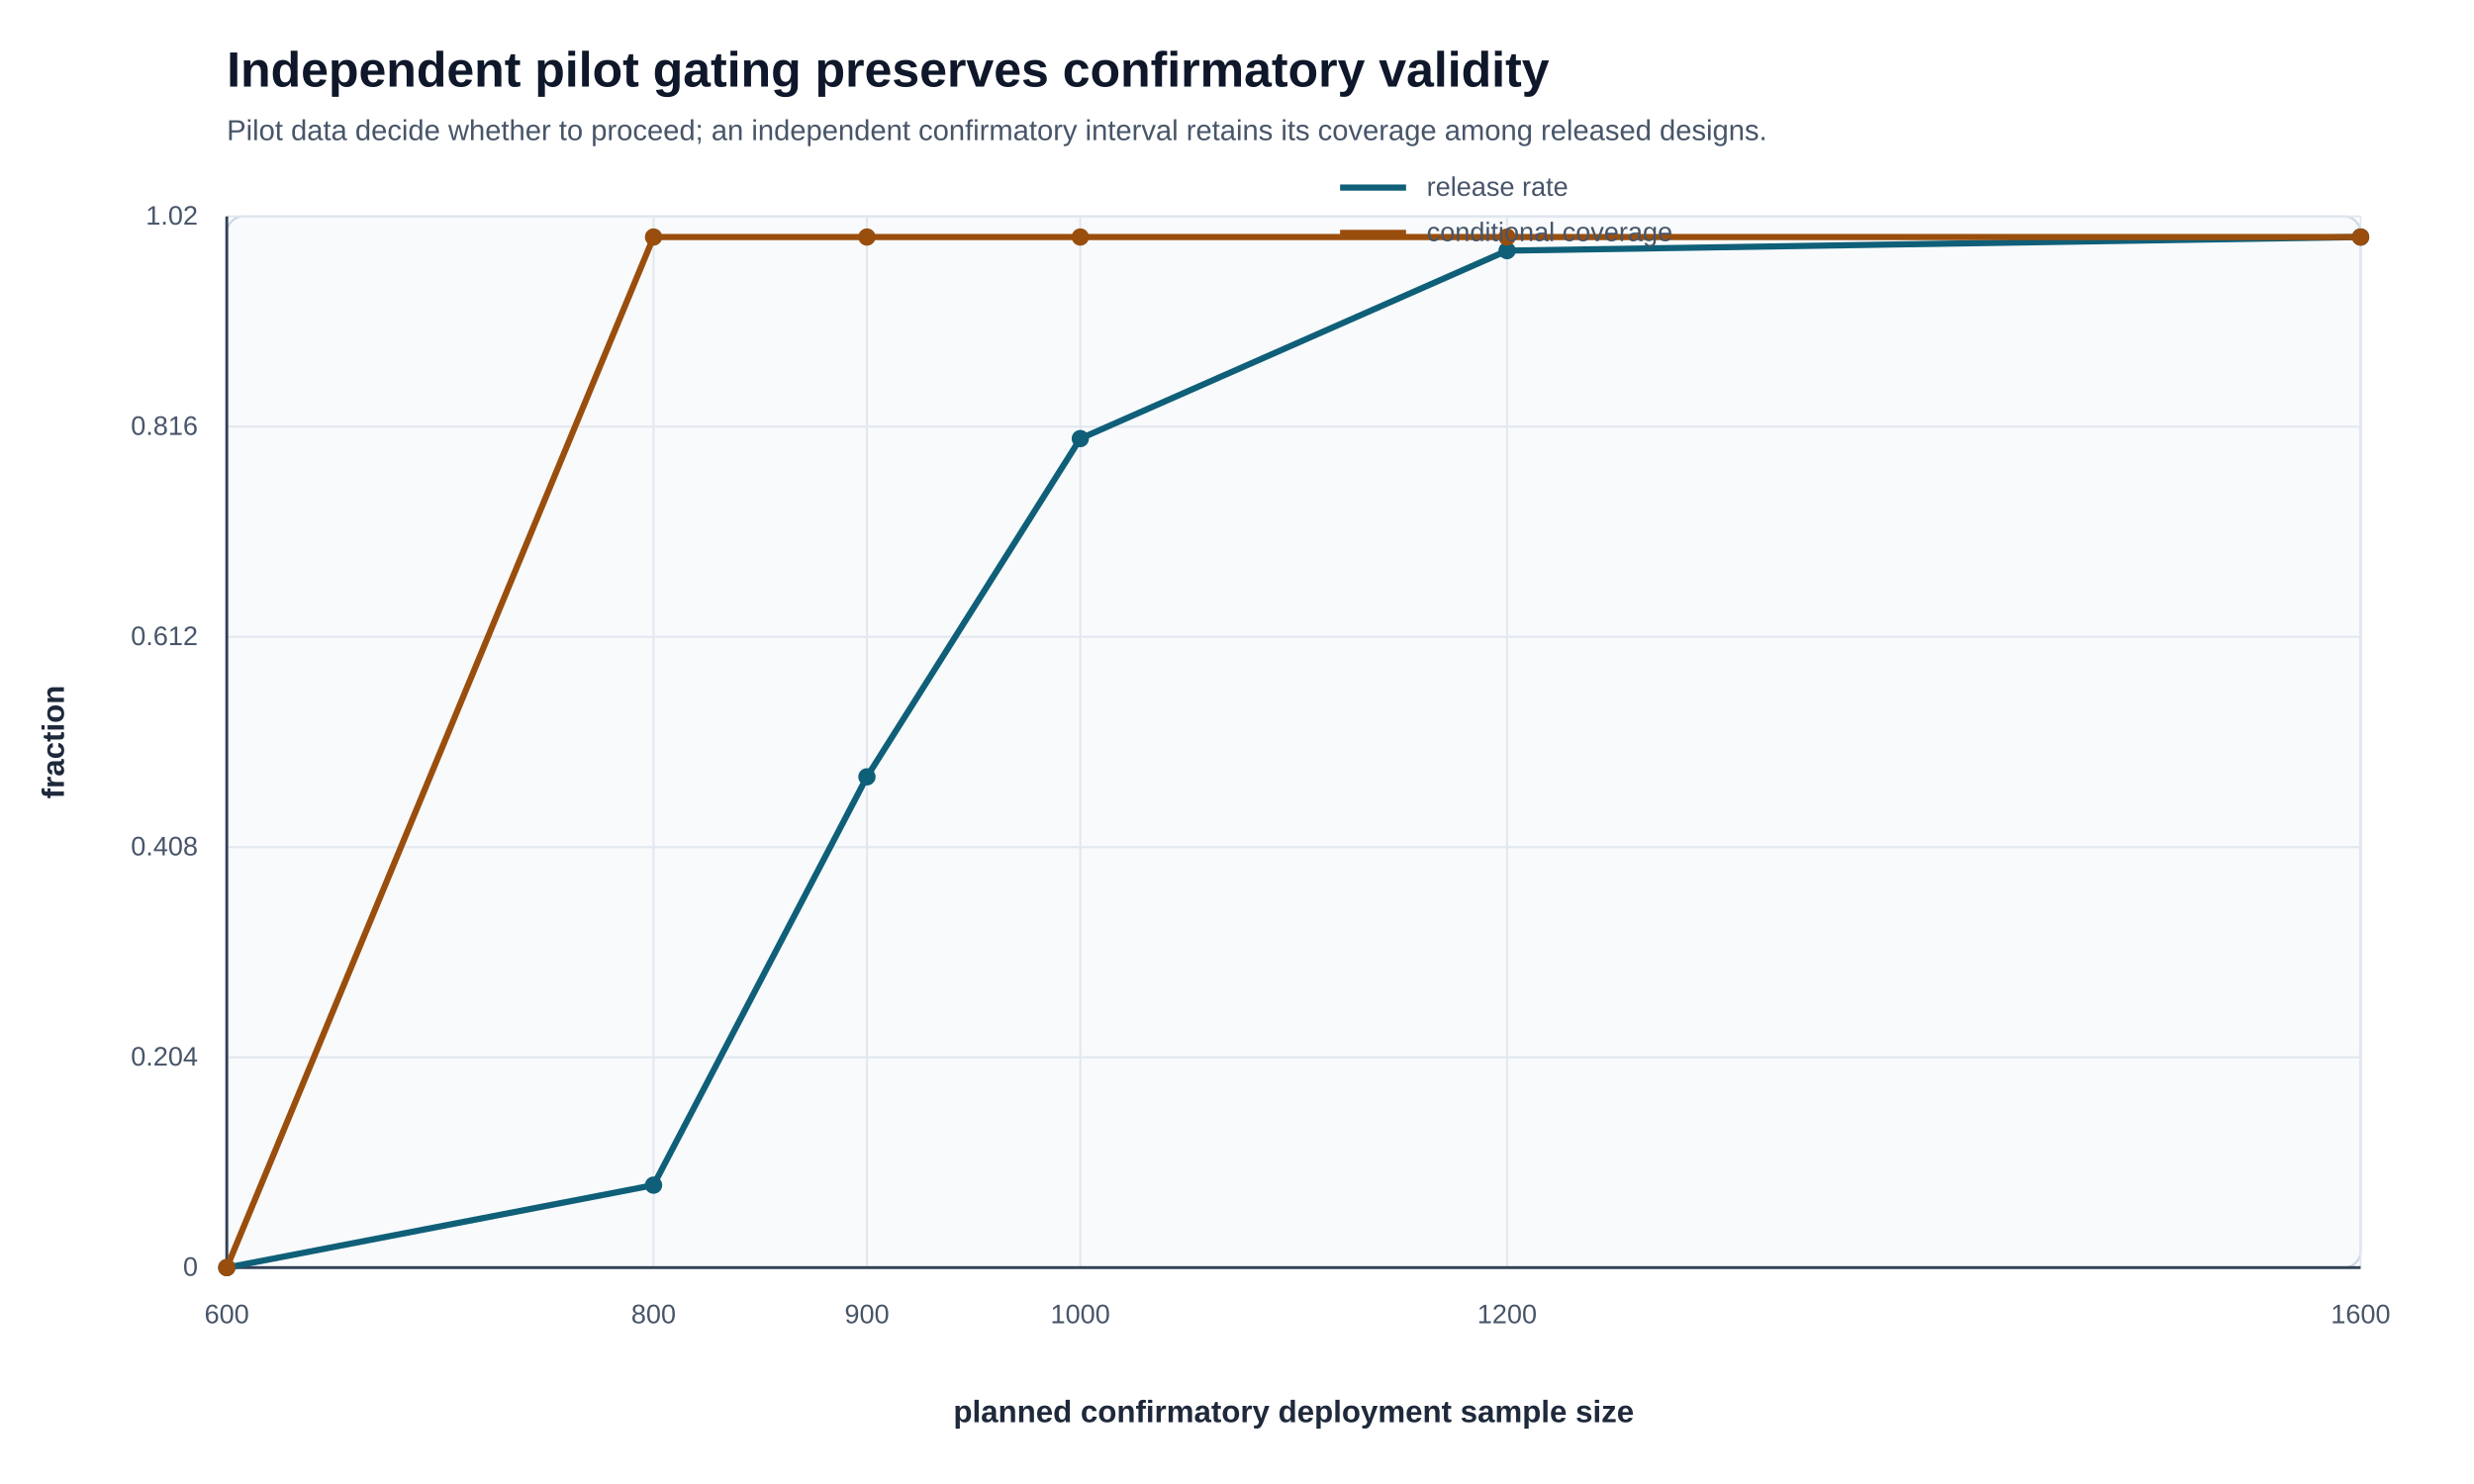
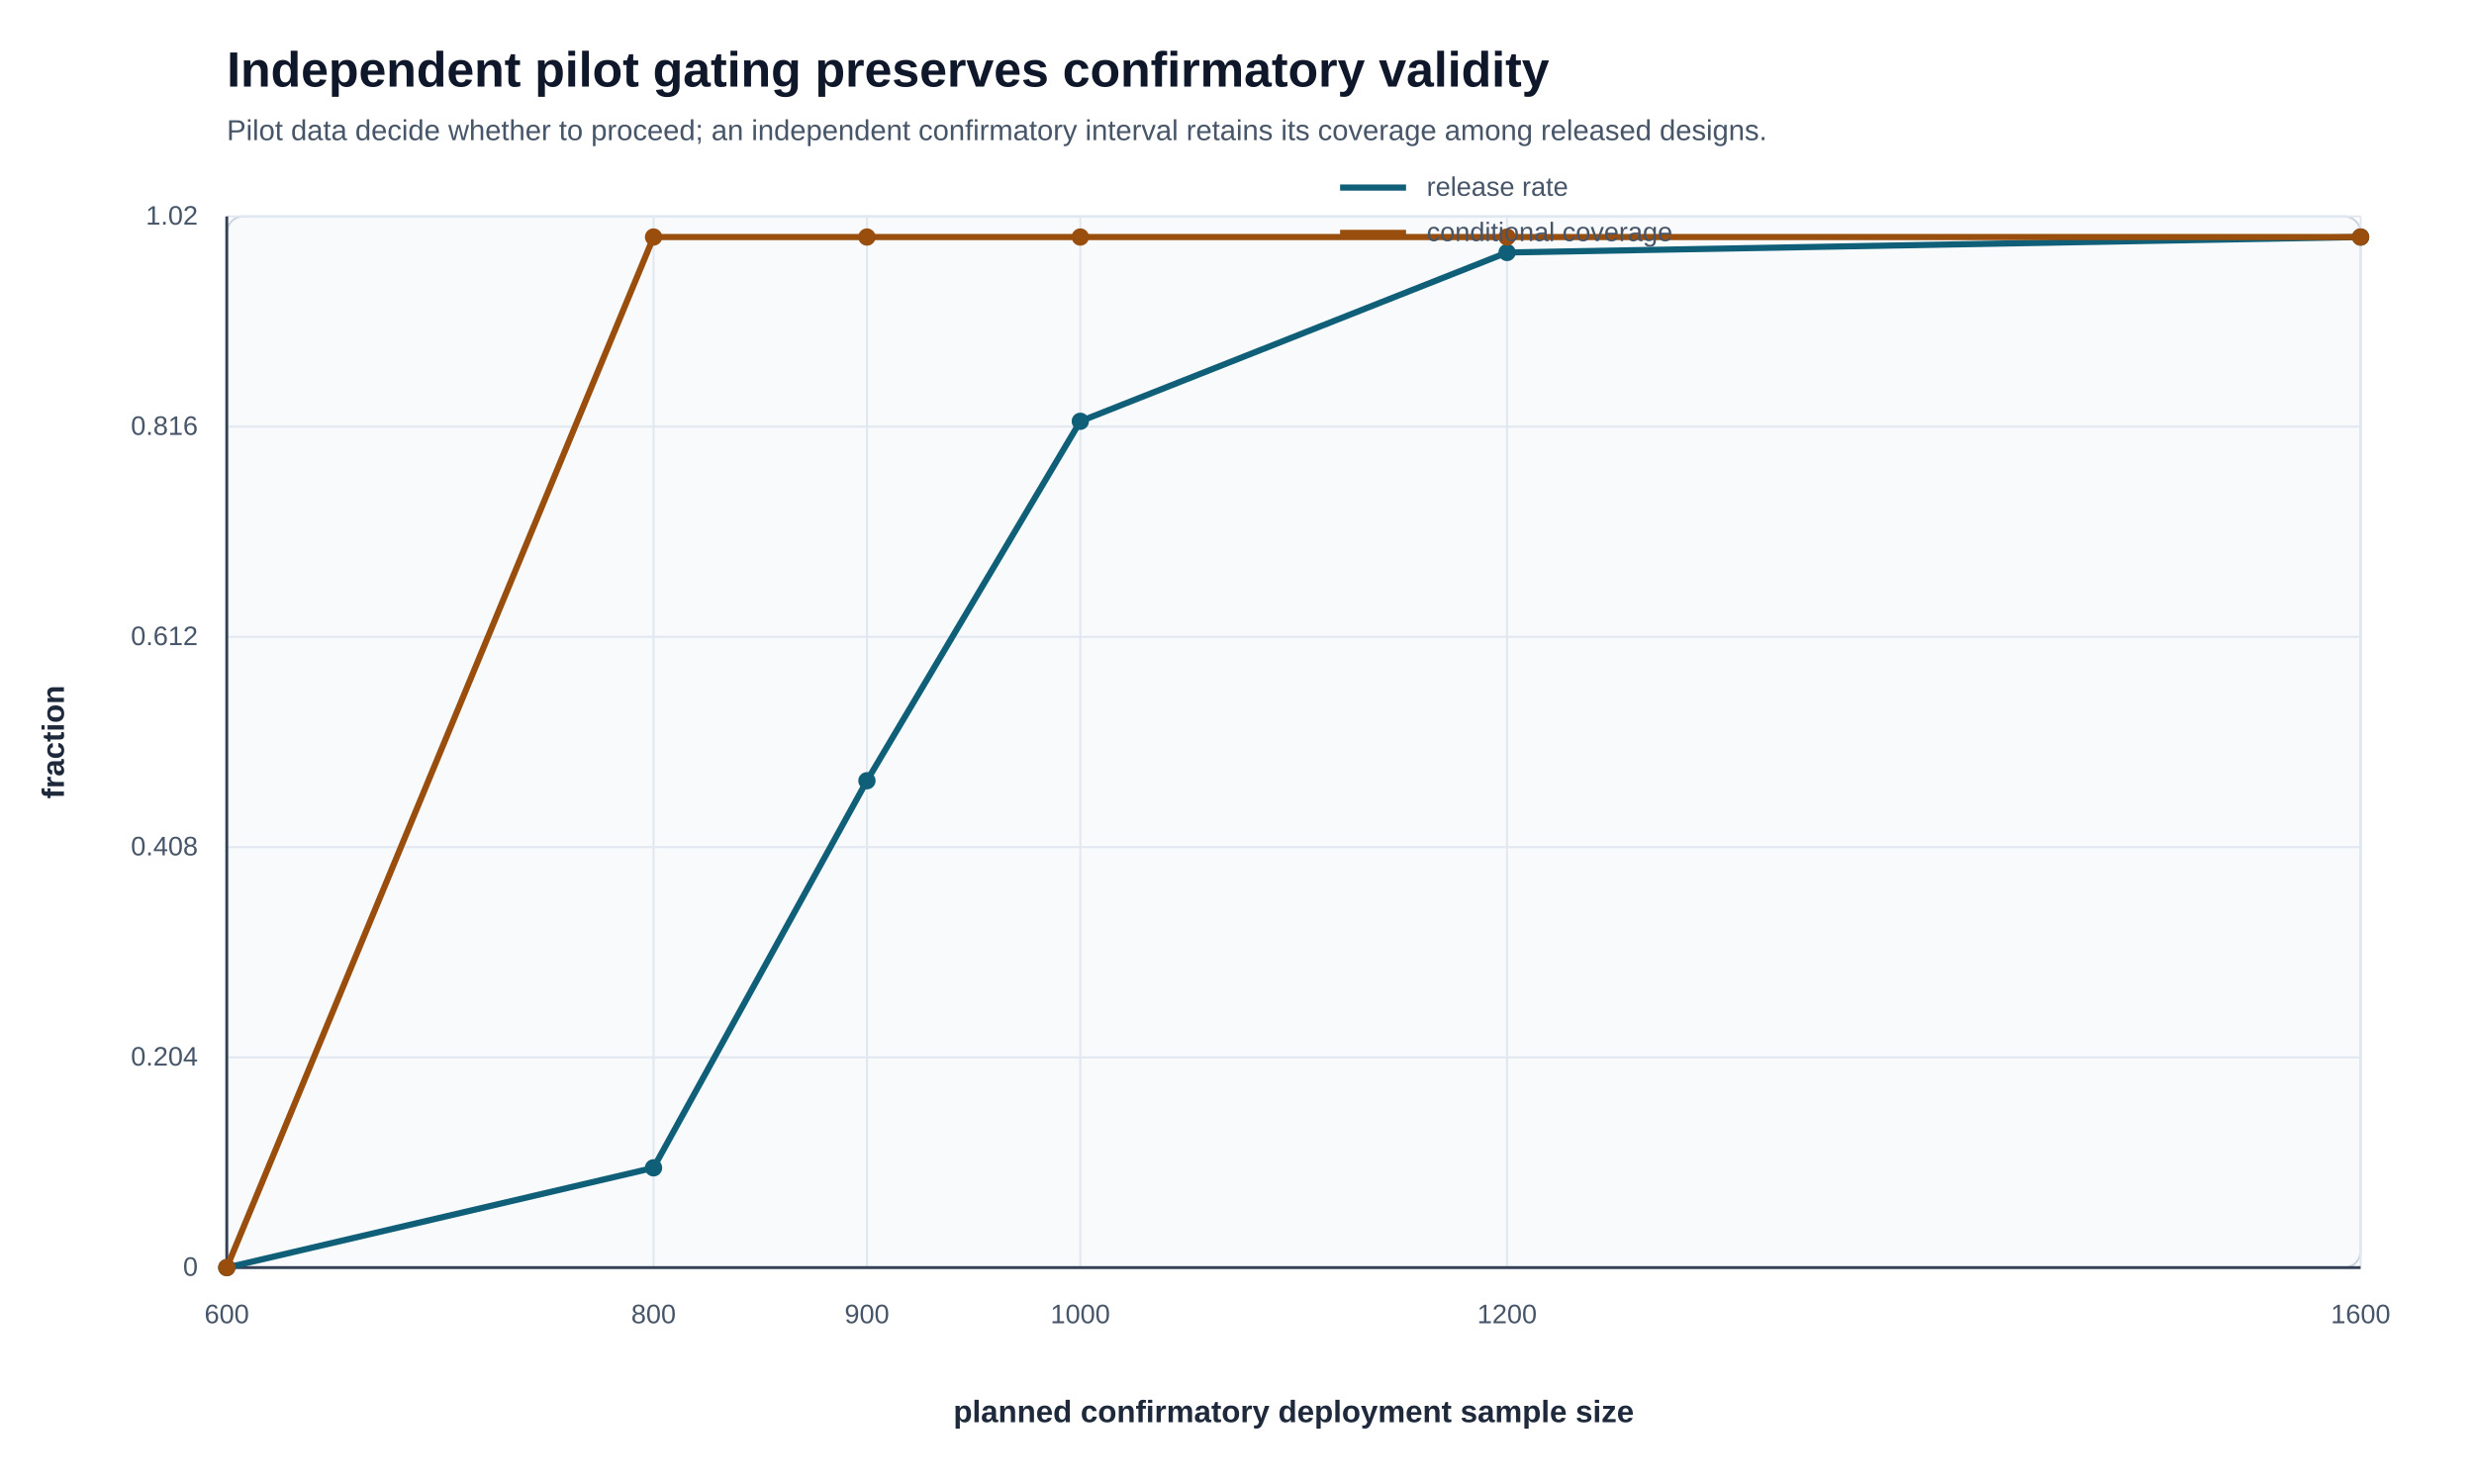
<svg xmlns="http://www.w3.org/2000/svg" width="1200" height="720" viewBox="0 0 1200 720" role="img">
  <rect width="1200" height="720" fill="#fff" />
  <text x="110" y="42" font-family="Arial" font-size="24" font-weight="700" fill="#0f172a">Independent pilot gating preserves confirmatory validity</text>
  <text x="110" y="68" font-family="Arial" font-size="14" fill="#475569">Pilot data decide whether to proceed; an independent confirmatory interval retains its coverage among released designs.</text>
  <rect x="110" y="105" width="1035" height="510" rx="8" fill="#f8fafc" stroke="#cbd5e1" />
  <line x1="110" y1="615.0" x2="1145" y2="615.0" stroke="#e2e8f0" />
  <text x="96" y="619.0" text-anchor="end" font-family="Arial" font-size="13" fill="#475569">0</text>
  <line x1="110" y1="513.0" x2="1145" y2="513.0" stroke="#e2e8f0" />
  <text x="96" y="517.0" text-anchor="end" font-family="Arial" font-size="13" fill="#475569">0.204</text>
  <line x1="110" y1="411.0" x2="1145" y2="411.0" stroke="#e2e8f0" />
  <text x="96" y="415.0" text-anchor="end" font-family="Arial" font-size="13" fill="#475569">0.408</text>
  <line x1="110" y1="309.0" x2="1145" y2="309.0" stroke="#e2e8f0" />
  <text x="96" y="313.0" text-anchor="end" font-family="Arial" font-size="13" fill="#475569">0.612</text>
  <line x1="110" y1="207.0" x2="1145" y2="207.0" stroke="#e2e8f0" />
  <text x="96" y="211.0" text-anchor="end" font-family="Arial" font-size="13" fill="#475569">0.816</text>
  <line x1="110" y1="105.0" x2="1145" y2="105.0" stroke="#e2e8f0" />
  <text x="96" y="109.0" text-anchor="end" font-family="Arial" font-size="13" fill="#475569">1.02</text>
  <line x1="110.0" y1="105" x2="110.0" y2="615" stroke="#e2e8f0" />
  <text x="110.0" y="642" text-anchor="middle" font-family="Arial" font-size="13" fill="#475569">600</text>
  <line x1="317.0" y1="105" x2="317.0" y2="615" stroke="#e2e8f0" />
  <text x="317.0" y="642" text-anchor="middle" font-family="Arial" font-size="13" fill="#475569">800</text>
  <line x1="420.5" y1="105" x2="420.5" y2="615" stroke="#e2e8f0" />
  <text x="420.5" y="642" text-anchor="middle" font-family="Arial" font-size="13" fill="#475569">900</text>
  <line x1="524.0" y1="105" x2="524.0" y2="615" stroke="#e2e8f0" />
  <text x="524.0" y="642" text-anchor="middle" font-family="Arial" font-size="13" fill="#475569">1000</text>
  <line x1="731.0" y1="105" x2="731.0" y2="615" stroke="#e2e8f0" />
  <text x="731.0" y="642" text-anchor="middle" font-family="Arial" font-size="13" fill="#475569">1200</text>
  <line x1="1145.0" y1="105" x2="1145.0" y2="615" stroke="#e2e8f0" />
  <text x="1145.0" y="642" text-anchor="middle" font-family="Arial" font-size="13" fill="#475569">1600</text>
  <line x1="110" y1="615" x2="1145" y2="615" stroke="#334155" stroke-width="1.4" />
  <line x1="110" y1="105" x2="110" y2="615" stroke="#334155" stroke-width="1.4" />
  <text x="627.5" y="690" text-anchor="middle" font-family="Arial" font-size="15" font-weight="600" fill="#1e293b">planned confirmatory deployment sample size</text>
  <text transform="translate(31 360.0) rotate(-90)" text-anchor="middle" font-family="Arial" font-size="15" font-weight="600" fill="#1e293b">fraction</text>
-   <polyline points="110.0,615.0 317.0,575.0 420.5,376.9 524.0,212.8 731.0,121.6 1145.0,115.0" fill="none" stroke="#0f5f78" stroke-width="3" />
+   <polyline points="110.0,615.0 317.0,566.6 420.5,378.8 524.0,204.4 731.0,122.5 1145.0,115.0" fill="none" stroke="#0f5f78" stroke-width="3" />
  <circle cx="110.0" cy="615.0" r="4.2" fill="#0f5f78" />
-   <circle cx="317.0" cy="575.0" r="4.2" fill="#0f5f78" />
-   <circle cx="420.5" cy="376.9" r="4.2" fill="#0f5f78" />
-   <circle cx="524.0" cy="212.8" r="4.2" fill="#0f5f78" />
-   <circle cx="731.0" cy="121.6" r="4.2" fill="#0f5f78" />
+   <circle cx="317.0" cy="566.6" r="4.2" fill="#0f5f78" />
+   <circle cx="420.5" cy="378.8" r="4.2" fill="#0f5f78" />
+   <circle cx="524.0" cy="204.4" r="4.2" fill="#0f5f78" />
+   <circle cx="731.0" cy="122.5" r="4.2" fill="#0f5f78" />
  <circle cx="1145.0" cy="115.0" r="4.2" fill="#0f5f78" />
  <line x1="650" y1="91" x2="682" y2="91" stroke="#0f5f78" stroke-width="3" />
  <text x="692" y="95" font-family="Arial" font-size="13" fill="#475569">release rate</text>
  <polyline points="110.0,615.0 317.0,115.0 420.5,115.0 524.0,115.0 731.0,115.0 1145.0,115.0" fill="none" stroke="#9a4e0d" stroke-width="3" />
  <circle cx="110.0" cy="615.0" r="4.2" fill="#9a4e0d" />
  <circle cx="317.0" cy="115.0" r="4.2" fill="#9a4e0d" />
  <circle cx="420.5" cy="115.0" r="4.2" fill="#9a4e0d" />
  <circle cx="524.0" cy="115.0" r="4.2" fill="#9a4e0d" />
  <circle cx="731.0" cy="115.0" r="4.2" fill="#9a4e0d" />
  <circle cx="1145.0" cy="115.0" r="4.2" fill="#9a4e0d" />
  <line x1="650" y1="113" x2="682" y2="113" stroke="#9a4e0d" stroke-width="3" />
  <text x="692" y="117" font-family="Arial" font-size="13" fill="#475569">conditional coverage</text>
</svg>
